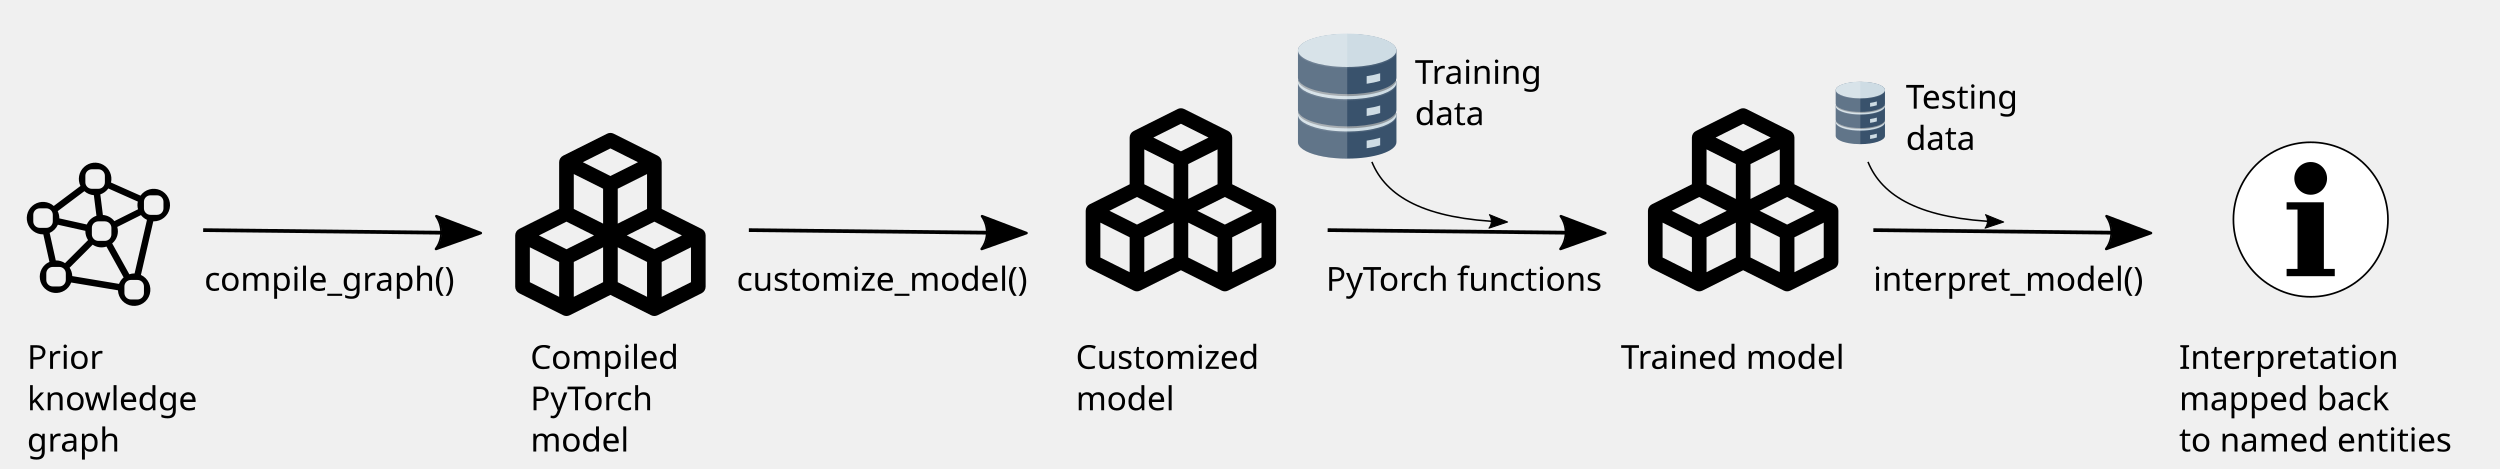
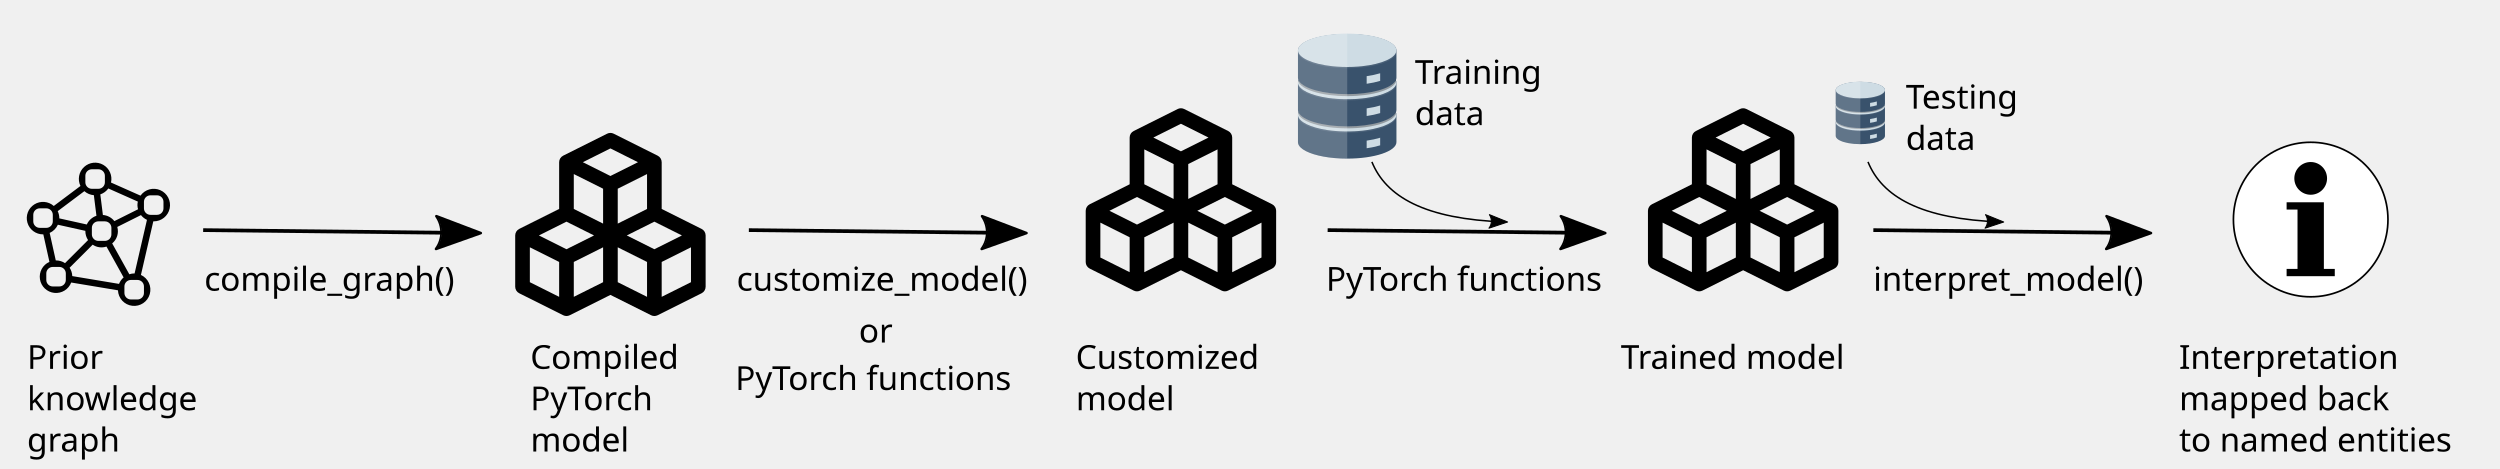
<svg xmlns="http://www.w3.org/2000/svg" width="160mm" height="30mm" viewBox="0 0 160 30" version="1.1" id="svg5">
  <defs id="defs2">
    <marker style="overflow:visible" id="Arrow2Lend" refX="0" refY="0" orient="auto">
      <path transform="matrix(-1.1,0,0,-1.1,-1.1,0)" d="M 8.719,4.034 -2.207,0.016 8.719,-4.002 c -1.745,2.372 -1.735,5.617 -6e-7,8.035 z" style="fill:context-stroke;fill-rule:evenodd;stroke:context-stroke;stroke-width:0.625;stroke-linejoin:round" id="path45164" />
    </marker>
    <marker style="overflow:visible" id="Arrow2Lstart" refX="0" refY="0" orient="auto">
      <path transform="matrix(1.1,0,0,1.1,1.1,0)" d="M 8.719,4.034 -2.207,0.016 8.719,-4.002 c -1.745,2.372 -1.735,5.617 -6e-7,8.035 z" style="fill:context-stroke;fill-rule:evenodd;stroke:context-stroke;stroke-width:0.625;stroke-linejoin:round" id="path45161" />
    </marker>
    <marker style="overflow:visible" id="marker5389" refX="0" refY="0" orient="auto">
      <path transform="matrix(-0.4,0,0,-0.4,-4,0)" style="fill:#969696;fill-opacity:1;fill-rule:evenodd;stroke:#969696;stroke-width:1pt;stroke-opacity:1" d="M 0,0 5,-5 -12.5,0 5,5 Z" id="path5391" />
    </marker>
    <marker orient="auto" refY="0" refX="0" id="Arrow1Mend-5" style="overflow:visible">
      <path id="path4373-0" d="M 0,0 5,-5 -12.5,0 5,5 Z" style="fill:#000000;fill-opacity:1;fill-rule:evenodd;stroke:#000000;stroke-width:1pt;stroke-opacity:1" transform="matrix(-0.4,0,0,-0.4,-4,0)" />
    </marker>
    <marker orient="auto" refY="0" refX="0" id="Arrow1Mend-9" style="overflow:visible">
      <path id="path4373-2" d="M 0,0 5,-5 -12.5,0 5,5 Z" style="fill:#000000;fill-opacity:1;fill-rule:evenodd;stroke:#000000;stroke-width:1pt;stroke-opacity:1" transform="matrix(-0.4,0,0,-0.4,-4,0)" />
    </marker>
    <marker orient="auto" refY="0" refX="0" id="Arrow1Mend-4" style="overflow:visible">
      <path id="path4373-26" d="M 0,0 5,-5 -12.5,0 5,5 Z" style="fill:#000000;fill-opacity:1;fill-rule:evenodd;stroke:#000000;stroke-width:1pt;stroke-opacity:1" transform="matrix(-0.4,0,0,-0.4,-4,0)" />
    </marker>
    <marker orient="auto" refY="0" refX="0" id="Arrow1Mend-5-3" style="overflow:visible">
      <path id="path4373-0-2" d="M 0,0 5,-5 -12.5,0 5,5 Z" style="fill:#000000;fill-opacity:1;fill-rule:evenodd;stroke:#000000;stroke-width:1pt;stroke-opacity:1" transform="matrix(-0.4,0,0,-0.4,-4,0)" />
    </marker>
    <marker style="overflow:visible" id="marker5389-5" refX="0" refY="0" orient="auto">
      <path transform="matrix(-0.4,0,0,-0.4,-4,0)" style="fill:#969696;fill-opacity:1;fill-rule:evenodd;stroke:#969696;stroke-width:1pt;stroke-opacity:1" d="M 0,0 5,-5 -12.5,0 5,5 Z" id="path5391-3" />
    </marker>
    <marker style="overflow:visible" id="marker5389-5-6" refX="0" refY="0" orient="auto">
      <path transform="matrix(-0.4,0,0,-0.4,-4,0)" style="fill:#969696;fill-opacity:1;fill-rule:evenodd;stroke:#969696;stroke-width:1pt;stroke-opacity:1" d="M 0,0 5,-5 -12.5,0 5,5 Z" id="path5391-3-2" />
    </marker>
    <marker style="overflow:visible" id="marker5389-5-9" refX="0" refY="0" orient="auto">
      <path transform="matrix(-0.4,0,0,-0.4,-4,0)" style="fill:#969696;fill-opacity:1;fill-rule:evenodd;stroke:#969696;stroke-width:1pt;stroke-opacity:1" d="M 0,0 5,-5 -12.5,0 5,5 Z" id="path5391-3-20" />
    </marker>
    <marker style="overflow:visible" id="marker5389-5-1" refX="0" refY="0" orient="auto">
      <path transform="matrix(-0.4,0,0,-0.4,-4,0)" style="fill:#969696;fill-opacity:1;fill-rule:evenodd;stroke:#969696;stroke-width:1pt;stroke-opacity:1" d="M 0,0 5,-5 -12.5,0 5,5 Z" id="path5391-3-0" />
    </marker>
    <marker style="overflow:visible" id="marker5389-5-5" refX="0" refY="0" orient="auto">
      <path transform="matrix(-0.4,0,0,-0.4,-4,0)" style="fill:#969696;fill-opacity:1;fill-rule:evenodd;stroke:#969696;stroke-width:1pt;stroke-opacity:1" d="M 0,0 5,-5 -12.5,0 5,5 Z" id="path5391-3-22" />
    </marker>
    <marker style="overflow:visible" id="marker5389-5-50" refX="0" refY="0" orient="auto">
      <path transform="matrix(-0.4,0,0,-0.4,-4,0)" style="fill:#969696;fill-opacity:1;fill-rule:evenodd;stroke:#969696;stroke-width:1pt;stroke-opacity:1" d="M 0,0 5,-5 -12.5,0 5,5 Z" id="path5391-3-29" />
    </marker>
    <marker style="overflow:visible" id="marker5389-5-0" refX="0" refY="0" orient="auto">
      <path transform="matrix(-0.4,0,0,-0.4,-4,0)" style="fill:#969696;fill-opacity:1;fill-rule:evenodd;stroke:#969696;stroke-width:1pt;stroke-opacity:1" d="M 0,0 5,-5 -12.5,0 5,5 Z" id="path5391-3-6" />
    </marker>
    <marker style="overflow:visible" id="marker5389-5-65" refX="0" refY="0" orient="auto">
      <path transform="matrix(-0.4,0,0,-0.4,-4,0)" style="fill:#969696;fill-opacity:1;fill-rule:evenodd;stroke:#969696;stroke-width:1pt;stroke-opacity:1" d="M 0,0 5,-5 -12.5,0 5,5 Z" id="path5391-3-9" />
    </marker>
    <marker style="overflow:visible" id="marker5389-5-50-3" refX="0" refY="0" orient="auto">
      <path transform="matrix(-0.4,0,0,-0.4,-4,0)" style="fill:#969696;fill-opacity:1;fill-rule:evenodd;stroke:#969696;stroke-width:1pt;stroke-opacity:1" d="M 0,0 5,-5 -12.5,0 5,5 Z" id="path5391-3-29-5" />
    </marker>
    <marker style="overflow:visible" id="marker5389-5-65-7" refX="0" refY="0" orient="auto">
      <path transform="matrix(-0.4,0,0,-0.4,-4,0)" style="fill:#969696;fill-opacity:1;fill-rule:evenodd;stroke:#969696;stroke-width:1pt;stroke-opacity:1" d="M 0,0 5,-5 -12.5,0 5,5 Z" id="path5391-3-9-1" />
    </marker>
    <marker style="overflow:visible" id="marker5389-5-65-7-5" refX="0" refY="0" orient="auto">
      <path transform="matrix(-0.4,0,0,-0.4,-4,0)" style="fill:#33a02c;fill-opacity:1;fill-rule:evenodd;stroke:#33a02c;stroke-width:1pt;stroke-opacity:1" d="M 0,0 5,-5 -12.5,0 5,5 Z" id="path5391-3-9-1-5" />
    </marker>
    <style id="style47062">
      .cls-1 {
        fill: none;
      }
    </style>
  </defs>
  <g id="layer1">
    <text xml:space="preserve" style="font-style:normal;font-weight:normal;font-size:2.117px;line-height:1.25;font-family:sans-serif;fill:#000000;fill-opacity:1;stroke:none;stroke-width:0.265" x="1.739" y="23.608" id="text3818">
      <tspan id="tspan3816" style="font-size:2.117px;stroke-width:0.265" x="1.739" y="23.608">Prior</tspan>
      <tspan style="font-size:2.117px;stroke-width:0.265" x="1.739" y="26.254" id="tspan85369">knowledge</tspan>
      <tspan style="font-size:2.117px;stroke-width:0.265" x="1.739" y="28.9" id="tspan83979">graph</tspan>
    </text>
    <text xml:space="preserve" style="font-style:normal;font-weight:normal;font-size:2.117px;line-height:1.25;font-family:sans-serif;fill:#000000;fill-opacity:1;stroke:none;stroke-width:0.265" x="33.944" y="23.608" id="text11130">
      <tspan id="tspan11128" style="font-size:2.117px;stroke-width:0.265" x="33.944" y="23.608">Compiled</tspan>
      <tspan style="font-size:2.117px;stroke-width:0.265" x="33.944" y="26.254" id="tspan74792">PyTorch</tspan>
      <tspan style="font-size:2.117px;stroke-width:0.265" x="33.944" y="28.9" id="tspan76894">model</tspan>
    </text>
    <text xml:space="preserve" style="font-style:normal;font-weight:normal;font-size:2.117px;line-height:1.25;font-family:sans-serif;fill:#000000;fill-opacity:1;stroke:none;stroke-width:0.265" x="68.85" y="23.608" id="text19318">
      <tspan id="tspan19316" style="font-size:2.117px;stroke-width:0.265" x="68.85" y="23.608">Customized</tspan>
      <tspan style="font-size:2.117px;stroke-width:0.265" x="68.85" y="26.254" id="tspan105805">model</tspan>
    </text>
    <text xml:space="preserve" style="font-style:normal;font-weight:normal;font-size:2.117px;line-height:1.25;font-family:sans-serif;fill:#000000;fill-opacity:1;stroke:none;stroke-width:0.265" x="103.74" y="23.608" id="text27812">
      <tspan id="tspan27810" style="font-size:2.117px;stroke-width:0.265" x="103.74" y="23.608">Trained model</tspan>
    </text>
    <text xml:space="preserve" style="font-style:normal;font-weight:normal;font-size:2.117px;line-height:1.25;font-family:sans-serif;fill:#000000;fill-opacity:1;stroke:none;stroke-width:0.265" x="139.461" y="23.608" id="text34464">
      <tspan id="tspan34462" style="font-size:2.117px;stroke-width:0.265" x="139.461" y="23.608">Interpretation</tspan>
      <tspan style="font-size:2.117px;stroke-width:0.265" x="139.461" y="26.254" id="tspan40034">mapped back</tspan>
      <tspan style="font-size:2.117px;stroke-width:0.265" x="139.461" y="28.9" id="tspan40036">to named entities</tspan>
    </text>
    <g id="path45141">
      <path style="color:#000000;fill:#000000;-inkscape-stroke:none" d="M 13.004,14.609 13,14.848 l 17.455,0.188 0.002,-0.238 z" id="path1077" />
      <g id="g1067">
        <g id="path1069">
          <path style="color:#000000;fill:#000000;fill-rule:evenodd;stroke-width:0.164;stroke-linejoin:round;-inkscape-stroke:none" d="m 27.924,13.832 2.849,1.082 -2.871,1.021 C 28.365,15.32 28.371,14.47 27.924,13.832 Z" id="path1073" />
          <path style="color:#000000;fill:#000000;fill-rule:evenodd;stroke-linejoin:round;-inkscape-stroke:none" d="m 27.953,13.756 a 0.082,0.082 0 0 0 -0.096,0.123 c 0.428,0.61 0.421,1.42 -0.021,2.008 a 0.082,0.082 0 0 0 0.092,0.127 l 2.873,-1.021 a 0.082,0.082 0 0 0 0,-0.154 z m 0.094,0.211 2.49,0.945 -2.51,0.893 c 0.34,-0.57 0.345,-1.253 0.02,-1.838 z" id="path1075" />
        </g>
      </g>
    </g>
    <g id="g45543" transform="matrix(0.015625,0,0,0.015625,83.06975,2.151767)">
      <g id="g45539">
        <g id="g45509">
          <g id="g45505">
            <path style="fill:#39526c" d="M 403.383,332.812 V 444.401 C 403.383,481.767 313.11,512 201.691,512 131.12,512 68.957,499.856 32.949,481.427 14.436,472.001 2.886,460.961 0.509,448.987 0.169,447.458 0,445.93 0,444.401 V 332.812 c 0,-0.34 0,-0.679 0.084,-1.018 -0.084,-0.17 -0.084,-0.255 0,-0.34 0,-0.595 0.085,-1.189 0.17,-1.783 0.085,-0.255 0.085,-0.51 0.17,-0.765 0.085,-0.68 0.254,-1.358 0.51,-2.038 v -0.085 c 0.34,-1.358 0.849,-2.633 1.444,-3.991 11.21,-24.373 61.23,-44.499 128.318,-52.907 8.747,-1.105 17.834,-2.038 27.09,-2.718 h 0.51 c 14.012,-1.104 28.535,-1.613 43.396,-1.613 14.861,0 29.383,0.509 43.395,1.613 h 0.509 c 9.256,0.68 18.343,1.613 27.09,2.718 67.089,8.407 117.108,28.534 128.318,52.907 0.595,1.358 1.104,2.633 1.444,3.991 v 0.085 c 0.255,0.68 0.424,1.358 0.509,2.038 0.17,0.849 0.255,1.613 0.34,2.548 v 0.34 c 0.086,0.339 0.086,0.678 0.086,1.018 z" id="path45499" />
            <path style="opacity:0.1;fill:#e8e8e9" d="m 403.383,333.152 v 5.35 c 0,37.366 -90.273,67.683 -201.692,67.683 C 90.272,406.185 0,375.868 0,338.502 v -5.35 c 0,0.849 0.084,1.613 0.169,2.378 2.633,26.326 50.274,48.916 117.958,59.191 2.378,0.34 4.671,0.68 7.049,1.019 3.821,0.594 7.643,1.104 11.549,1.529 1.614,0.085 3.312,0.255 5.01,0.509 9.427,1.019 19.193,1.784 29.213,2.293 6.709,0.339 13.503,0.594 20.382,0.679 3.397,0.085 6.879,0.085 10.361,0.085 3.482,0 6.963,0 10.36,-0.085 6.879,-0.085 13.672,-0.34 20.382,-0.679 10.021,-0.509 19.787,-1.274 29.213,-2.293 1.698,-0.254 3.397,-0.424 5.01,-0.509 3.907,-0.425 7.728,-0.935 11.549,-1.529 2.378,-0.339 4.671,-0.679 7.049,-1.019 67.684,-10.275 115.325,-32.865 117.958,-59.191 0.086,-0.765 0.171,-1.529 0.171,-2.378 z" id="path45501" />
            <path style="fill:#cedce4" d="m 403.383,332.472 v 0.68 c 0,0.849 -0.085,1.613 -0.17,2.378 -3.567,26.411 -50.954,48.746 -117.958,59.191 -2.378,0.34 -4.671,0.68 -7.049,1.019 -2.378,0.34 -4.756,0.594 -7.133,0.934 -1.444,0.17 -2.973,0.34 -4.416,0.595 -1.613,0.085 -3.312,0.255 -5.01,0.509 -6.285,0.594 -12.738,1.189 -19.278,1.614 -3.312,0.255 -6.624,0.509 -9.936,0.679 -6.709,0.255 -13.503,0.509 -20.382,0.679 -3.397,0.085 -6.879,0.085 -10.36,0.085 -3.482,0 -6.964,0 -10.361,-0.085 -6.879,-0.17 -13.672,-0.424 -20.382,-0.679 -3.312,-0.17 -6.624,-0.424 -9.936,-0.679 -6.539,-0.425 -12.993,-1.02 -19.278,-1.614 -1.698,-0.254 -3.397,-0.424 -5.01,-0.509 -1.443,-0.255 -2.972,-0.425 -4.416,-0.595 -2.378,-0.34 -4.756,-0.594 -7.133,-0.934 -2.378,-0.339 -4.671,-0.679 -7.049,-1.019 C 51.123,384.276 3.736,361.941 0.169,335.53 0.084,334.765 0,334.001 0,333.152 v -0.68 c 0,-0.254 0,-0.424 0.084,-0.678 -0.084,-0.17 -0.084,-0.255 0,-0.34 0.085,-0.935 0.17,-1.699 0.34,-2.548 0.085,-0.425 0.169,-0.849 0.169,-1.274 -0.084,-0.169 0,-0.339 0.085,-0.509 0,-0.17 0,-0.425 0.085,-0.68 0.17,-0.509 0.255,-1.103 0.51,-1.613 0.255,-0.765 0.595,-1.613 0.934,-2.463 10.531,-24.203 58.512,-44.245 123.308,-53.162 7.728,-1.103 15.711,-2.038 23.948,-2.717 0.085,-0.085 0.255,-0.085 0.34,-0.085 16.56,-1.529 33.969,-2.293 51.888,-2.293 17.919,0 35.328,0.764 51.888,2.293 0.085,0 0.255,0 0.34,0.085 8.238,0.679 16.221,1.614 23.948,2.717 64.796,8.917 112.778,28.959 123.308,53.162 0.594,1.359 1.104,2.718 1.444,4.076 0.17,0.85 0.17,1.614 0.339,2.463 0.17,0.849 0.255,1.613 0.34,2.548 v 0.34 c 0,0.169 0.085,0.424 0.085,0.678 z" id="path45503" />
          </g>
          <path style="fill:#cedce4" d="m 336.696,426.451 v 31.189 c -16.248,4.913 -34.889,8.949 -55.283,11.888 v -31.189 c 20.395,-2.939 39.035,-6.975 55.283,-11.888 z" id="path45507" />
        </g>
        <path style="opacity:0.3;fill:#040000" d="m 402.619,326.443 c -0.085,0.17 -0.085,0.255 -0.17,0.34 v 0.085 c -9.511,34.309 -95.708,61.144 -200.757,61.144 -105.05,0 -191.246,-26.835 -200.758,-61.144 v -0.085 c -0.085,-0.085 -0.085,-0.17 -0.085,-0.255 l -0.085,-0.085 c 0.17,-0.509 0.255,-1.103 0.51,-1.613 0.255,-0.765 0.595,-1.613 0.934,-2.463 10.531,-24.203 58.512,-44.245 123.308,-53.162 7.728,-1.103 15.711,-2.038 23.948,-2.717 0.085,-0.085 0.255,-0.085 0.34,-0.085 16.56,-1.529 33.969,-2.293 51.888,-2.293 17.919,0 35.328,0.764 51.888,2.293 0.085,0 0.255,0 0.34,0.085 8.238,0.679 16.221,1.614 23.948,2.717 64.796,8.917 112.778,28.959 123.308,53.162 0.594,1.359 1.103,2.718 1.443,4.076 z" id="path45511" />
        <g id="g45523">
          <g id="g45519">
            <path style="fill:#39526c" d="m 403.383,200.842 v 111.505 c 0,3.396 -0.765,6.793 -2.208,10.02 -0.085,0.17 -0.17,0.34 -0.17,0.425 -15.031,32.44 -98.51,57.153 -199.314,57.153 -100.804,0 -184.283,-24.713 -199.314,-57.153 0,-0.085 -0.085,-0.255 -0.17,-0.425 -0.34,-0.849 -0.679,-1.698 -0.934,-2.463 -0.255,-0.848 -0.51,-1.613 -0.68,-2.462 0,0 0,-0.085 0,-0.17 -0.254,-0.679 -0.34,-1.444 -0.425,-2.208 C 0.084,314.129 0,313.28 0,312.346 V 200.758 c 0,-1.954 0.34,-3.992 0.849,-5.86 0.085,-0.17 0.085,-0.34 0.17,-0.425 0.34,-1.273 0.849,-2.547 1.359,-3.736 11.295,-24.373 61.399,-44.499 128.403,-52.907 8.747,-1.104 17.749,-2.038 27.005,-2.718 14.098,-1.018 28.789,-1.613 43.906,-1.613 15.116,0 29.807,0.595 43.905,1.613 9.256,0.68 18.258,1.614 27.005,2.718 67.004,8.407 117.108,28.534 128.403,52.907 0.51,1.189 1.019,2.463 1.359,3.736 0.085,0.085 0.085,0.255 0.17,0.425 0.509,1.952 0.849,3.906 0.849,5.944 z" id="path45513" />
            <path style="opacity:0.1;fill:#e8e8e9" d="m 403.383,201.182 v 5.351 c 0,28.278 -51.888,52.482 -125.516,62.672 -1.699,0.17 -3.482,0.425 -5.18,0.68 -22.08,2.717 -46.029,4.246 -70.995,4.246 -24.967,0 -48.916,-1.529 -70.996,-4.246 -1.699,-0.255 -3.482,-0.51 -5.18,-0.68 C 51.888,259.015 0,234.811 0,206.533 v -5.351 c 0,0.765 0.084,1.614 0.169,2.378 2.718,26.921 52.652,49.935 122.969,59.871 0.679,0.085 1.358,0.17 2.038,0.255 5.435,0.848 10.87,1.443 16.56,2.038 2.548,0.255 5.096,0.509 7.728,0.764 2.718,0.254 5.52,0.509 8.322,0.679 h 0.51 c 10.7,0.85 21.74,1.359 33.035,1.529 3.397,0.084 6.879,0.084 10.361,0.084 3.482,0 6.963,0 10.36,-0.084 11.295,-0.17 22.335,-0.679 33.035,-1.529 h 0.509 c 2.803,-0.17 5.605,-0.425 8.322,-0.679 2.633,-0.255 5.18,-0.509 7.728,-0.764 5.69,-0.595 11.125,-1.19 16.56,-2.038 l 2.039,-0.255 c 70.316,-9.936 120.25,-32.95 122.968,-59.871 0.085,-0.764 0.17,-1.613 0.17,-2.378 z" id="path45515" />
            <path style="fill:#cedce4" d="m 403.383,200.418 v 0.764 c 0,0.765 -0.085,1.614 -0.17,2.378 -3.652,26.921 -53.332,49.765 -122.968,59.871 l -2.039,0.255 c -2.378,0.339 -4.756,0.594 -7.133,0.933 -3.142,0.34 -6.2,0.68 -9.426,1.105 -2.633,0.255 -5.35,0.509 -8.068,0.679 -2.803,0.254 -5.605,0.509 -8.492,0.764 -0.934,0 -1.784,0.085 -2.718,0.17 -3.312,0.255 -6.624,0.425 -9.936,0.595 -6.709,0.339 -13.503,0.594 -20.382,0.764 H 191.33 c -6.879,-0.17 -13.672,-0.425 -20.382,-0.764 -3.312,-0.17 -6.624,-0.34 -9.936,-0.595 -0.934,-0.085 -1.783,-0.17 -2.718,-0.17 -2.887,-0.255 -5.69,-0.51 -8.492,-0.764 -2.718,-0.17 -5.435,-0.424 -8.068,-0.679 -3.227,-0.425 -6.284,-0.765 -9.426,-1.105 -2.378,-0.339 -4.756,-0.594 -7.133,-0.933 -0.679,-0.085 -1.359,-0.17 -2.038,-0.255 C 53.501,253.324 3.821,230.481 0.169,203.56 0.084,202.796 0,201.947 0,201.182 v -0.764 c 0,-0.849 0.084,-1.699 0.169,-2.547 0.085,-0.85 0.17,-1.699 0.425,-2.548 0,-0.255 0.085,-0.595 0.17,-0.85 h 401.855 c 0.185,0.708 0.159,1.442 0.277,2.153 0.208,1.034 0.343,2.082 0.404,3.142 0.006,0.219 0.083,0.427 0.083,0.65 z" id="path45517" />
          </g>
          <path style="fill:#cedce4" d="M 336.696,294.411 V 325.6 c -16.248,4.913 -34.889,8.949 -55.283,11.888 v -31.189 c 20.395,-2.94 39.035,-6.975 55.283,-11.888 z" id="path45521" />
        </g>
        <path style="opacity:0.3;fill:#040000" d="m 402.534,194.472 v 0.425 c -9.766,34.309 -95.878,61.144 -200.842,61.144 -104.965,0 -191.076,-26.835 -200.843,-61.144 v -0.425 z" id="path45525" />
        <g id="g45537">
          <g id="g45533">
            <path style="fill:#39526c" d="m 403.383,68.787 v 111.504 c 0,3.566 -0.85,7.049 -2.378,10.445 -0.594,1.274 -1.274,2.463 -2.038,3.736 -19.363,30.573 -100.294,53.502 -197.275,53.502 -96.982,0 -177.913,-22.929 -197.276,-53.502 -0.764,-1.273 -1.444,-2.462 -2.038,-3.736 0,-0.085 -0.085,-0.255 -0.17,-0.425 -0.34,-0.763 -0.679,-1.613 -0.934,-2.462 C 1.019,187.17 0.849,186.49 0.679,185.811 0.594,185.556 0.51,185.217 0.51,184.962 0.34,184.282 0.255,183.688 0.17,183.009 0.084,182.074 0,181.225 0,180.291 V 68.702 C 0.679,31.506 90.698,1.528 201.692,1.528 c 68.617,0 129.252,11.465 165.684,29.044 21.231,10.191 34.309,22.505 35.838,35.838 0.084,0.763 0.169,1.613 0.169,2.377 z" id="path45527" />
            <path style="opacity:0.1;fill:#e8e8e9" d="m 403.383,69.127 v 5.35 c 0,28.958 -54.351,53.671 -130.781,63.352 -22.08,2.718 -45.943,4.246 -70.91,4.246 -24.967,0 -48.831,-1.528 -70.911,-4.246 C 54.35,128.148 0,103.435 0,74.478 v -5.35 c 0,30.402 59.616,56.049 141.736,64.541 5.266,0.51 10.615,1.019 16.05,1.443 14.098,1.02 28.789,1.614 43.906,1.614 15.116,0 29.807,-0.594 43.905,-1.614 5.435,-0.424 10.785,-0.933 16.051,-1.443 82.119,-8.493 141.735,-34.14 141.735,-64.542 z" id="path45529" />
            <path style="fill:#cedce4" d="m 403.383,68.363 v 0.424 c -0.51,30.487 -59.956,56.219 -141.736,64.881 -5.266,0.51 -10.615,1.019 -16.051,1.443 -14.097,1.02 -28.789,1.614 -43.905,1.614 -15.117,0 -29.808,-0.594 -43.906,-1.614 C 152.35,134.687 147,134.178 141.735,133.668 59.956,125.006 0.51,99.274 0,68.787 V 68.363 C 0,30.657 90.272,0 201.692,0 c 67.259,0 126.79,11.21 163.476,28.364 22.929,10.7 36.941,23.863 38.045,38.046 0.17,0.594 0.17,1.273 0.17,1.953 z" id="path45531" />
          </g>
          <path style="fill:#cedce4" d="m 336.696,162.37 v 31.189 c -16.248,4.913 -34.889,8.949 -55.283,11.888 v -31.189 c 20.395,-2.939 39.035,-6.975 55.283,-11.888 z" id="path45535" />
        </g>
      </g>
      <path style="opacity:0.2;fill:#ffffff" d="M 201.692,0 V 512 C 131.121,512 68.958,499.856 32.95,481.427 14.437,472.001 2.887,460.961 0.51,448.987 0.169,447.458 0,445.93 0,444.401 V 332.472 c 0,-0.254 0,-0.424 0.084,-0.678 -0.084,-0.17 -0.084,-0.255 0,-0.34 0,-0.595 0.085,-1.189 0.17,-1.783 0,-0.68 0.085,-1.36 0.34,-2.039 -0.084,-0.169 0,-0.339 0.085,-0.509 0,-0.255 0,-0.425 0.17,-0.595 0.085,-0.594 0.254,-1.103 0.425,-1.698 0.255,-0.765 0.595,-1.613 0.934,-2.463 -0.34,-0.849 -0.679,-1.698 -0.934,-2.463 -0.255,-0.848 -0.51,-1.613 -0.68,-2.462 0,0 0,-0.085 0,-0.17 C 0.34,316.593 0.254,315.828 0.169,315.064 0.084,314.129 0,313.28 0,312.346 V 200.418 c 0,-0.849 0.084,-1.699 0.169,-2.547 0.085,-0.85 0.17,-1.699 0.425,-2.548 0,-0.255 0.085,-0.51 0.255,-0.85 0.254,-1.358 0.764,-2.801 1.359,-4.161 C 1.868,189.549 1.529,188.699 1.274,187.85 1.019,187.171 0.849,186.491 0.679,185.812 0.594,185.557 0.51,185.218 0.51,184.963 0.34,184.283 0.255,183.689 0.17,183.01 0.084,182.074 0,181.225 0,180.291 V 68.363 C 0,30.657 90.272,0 201.692,0 Z" id="path45541" />
    </g>
    <g style="fill:#000000" id="g47075" transform="matrix(0.46875,0,0,0.46875,31.56649,7.1)">
      <path d="M 28.447,16.105 23,13.382 V 7 A 1,1 0 0 0 22.447,6.106 l -6,-3 a 1.001,1.001 0 0 0 -0.895,0 l -6,3 A 1,1 0 0 0 9,7 v 6.382 L 3.553,16.105 A 1,1 0 0 0 3,17 v 7 a 1,1 0 0 0 0.553,0.894 l 6,3 a 1.001,1.001 0 0 0 0.895,0 L 16,25.118 l 5.553,2.776 a 1.001,1.001 0 0 0 0.895,0 l 6,-3 A 1,1 0 0 0 29,24 V 17 A 1,1 0 0 0 28.447,16.105 Z M 21,13.382 l -4,2 v -4.764 l 4,-2 z M 16,5.118 19.764,7 16,8.882 12.236,7 Z m -5,3.5 4,2 v 4.764 l -4,-2 z m -2,16.764 -4,-2 v -4.764 l 4,2 z m 1,-6.5 L 6.236,17 10,15.118 13.764,17 Z m 1,1.736 4,-2 v 4.764 l -4,2 z m 10,4.764 -4,-2 v -4.764 l 4,2 z m 1,-6.5 L 18.236,17 22,15.118 25.764,17 Z m 5,4.5 -4,2 v -4.764 l 4,-2 z" id="path47066" />
      <rect id="_Transparent_Rectangle_" data-name="&lt;Transparent Rectangle&gt;" class="cls-1" width="32" height="32" x="0" y="0" />
    </g>
    <text xml:space="preserve" style="font-style:normal;font-weight:normal;font-size:2.117px;line-height:1.25;font-family:sans-serif;fill:#000000;fill-opacity:1;stroke:none;stroke-width:0.265" x="13.083" y="18.608" id="text48355">
      <tspan id="tspan48353" style="font-size:2.117px;stroke-width:0.265" x="13.083" y="18.608">compile_graph()</tspan>
    </text>
    <text xml:space="preserve" style="font-style:normal;font-weight:normal;font-size:2.117px;line-height:1.25;font-family:sans-serif;fill:#000000;fill-opacity:1;stroke:none;stroke-width:0.265" x="47.154" y="18.608" id="text55383">
      <tspan id="tspan55381" style="font-size:2.117px;stroke-width:0.265" x="47.154" y="18.608">customize_model()</tspan>
    </text>
    <text xml:space="preserve" style="font-style:normal;font-weight:normal;font-size:2.117px;line-height:1.25;font-family:sans-serif;fill:#000000;fill-opacity:1;stroke:none;stroke-width:0.265" x="84.867" y="18.608" id="text59337">
      <tspan id="tspan59335" style="font-size:2.117px;stroke-width:0.265" x="84.867" y="18.608">PyTorch functions</tspan>
    </text>
    <text xml:space="preserve" style="font-style:normal;font-weight:normal;font-size:2.117px;line-height:1.25;font-family:sans-serif;fill:#000000;fill-opacity:1;stroke:none;stroke-width:0.265" x="119.882" y="18.608" id="text69530">
      <tspan id="tspan69528" style="font-size:2.117px;stroke-width:0.265" x="119.882" y="18.608">interpret_model()</tspan>
    </text>
    <g style="fill:#000000;stroke:none" id="g82440" transform="matrix(0.46875,0,0,0.46875,68.07902,5.521642)">
      <path d="M 28.447,16.105 23,13.382 V 7 A 1,1 0 0 0 22.447,6.106 l -6,-3 a 1.001,1.001 0 0 0 -0.895,0 l -6,3 A 1,1 0 0 0 9,7 v 6.382 L 3.553,16.105 A 1,1 0 0 0 3,17 v 7 a 1,1 0 0 0 0.553,0.894 l 6,3 a 1.001,1.001 0 0 0 0.895,0 L 16,25.118 l 5.553,2.776 a 1.001,1.001 0 0 0 0.895,0 l 6,-3 A 1,1 0 0 0 29,24 V 17 A 1,1 0 0 0 28.447,16.105 Z M 21,13.382 l -4,2 v -4.764 l 4,-2 z M 16,5.118 19.764,7 16,8.882 12.236,7 Z m -5,3.5 4,2 v 4.764 l -4,-2 z m -2,16.764 -4,-2 v -4.764 l 4,2 z m 1,-6.5 L 6.236,17 10,15.118 13.764,17 Z m 1,1.736 4,-2 v 4.764 l -4,2 z m 10,4.764 -4,-2 v -4.764 l 4,2 z m 1,-6.5 L 18.236,17 22,15.118 25.764,17 Z m 5,4.5 -4,2 v -4.764 l 4,-2 z" id="path82436" style="stroke:none" />
      <rect id="rect82438" data-name="&lt;Transparent Rectangle&gt;" class="cls-1" width="32" height="32" x="0" y="0" style="stroke:none" />
    </g>
    <g style="fill:#000000;stroke:none" id="g82446" transform="matrix(0.46875,0,0,0.46875,104.0624,5.521642)">
      <path d="M 28.447,16.105 23,13.382 V 7 A 1,1 0 0 0 22.447,6.106 l -6,-3 a 1.001,1.001 0 0 0 -0.895,0 l -6,3 A 1,1 0 0 0 9,7 v 6.382 L 3.553,16.105 A 1,1 0 0 0 3,17 v 7 a 1,1 0 0 0 0.553,0.894 l 6,3 a 1.001,1.001 0 0 0 0.895,0 L 16,25.118 l 5.553,2.776 a 1.001,1.001 0 0 0 0.895,0 l 6,-3 A 1,1 0 0 0 29,24 V 17 A 1,1 0 0 0 28.447,16.105 Z M 21,13.382 l -4,2 v -4.764 l 4,-2 z M 16,5.118 19.764,7 16,8.882 12.236,7 Z m -5,3.5 4,2 v 4.764 l -4,-2 z m -2,16.764 -4,-2 v -4.764 l 4,2 z m 1,-6.5 L 6.236,17 10,15.118 13.764,17 Z m 1,1.736 4,-2 v 4.764 l -4,2 z m 10,4.764 -4,-2 v -4.764 l 4,2 z m 1,-6.5 L 18.236,17 22,15.118 25.764,17 Z m 5,4.5 -4,2 v -4.764 l 4,-2 z" id="path82442" style="stroke:none" />
      <rect id="rect82444" data-name="&lt;Transparent Rectangle&gt;" class="cls-1" width="32" height="32" x="0" y="0" style="stroke:none" />
    </g>
    <g id="g82465" transform="matrix(0.1808809,0,0,0.1808809,142.4036,8.570096)">
      <path d="m 0,0 c 0,12.079 -9.793,21.872 -21.872,21.872 -12.079,0 -21.871,-9.793 -21.871,-21.872 0,-12.079 9.792,-21.872 21.871,-21.872 C -9.793,-21.872 0,-12.079 0,0 Z" style="fill:#ffffff;fill-opacity:1;stroke:#000000;stroke-width:0.485;stroke-linecap:butt;stroke-linejoin:miter;stroke-miterlimit:4;stroke-dasharray:none;stroke-opacity:1" transform="matrix(0,1.25,1.25,0,30.3005,57.63988)" id="path82452" />
      <path d="M 34.962,47.766 V 24.192 H 21.779 v 2.575 h 3.859 V 47.766 h -3.859 v 2.574 h 17.041 v -2.574 h -3.859" style="fill:#000000;fill-opacity:1;fill-rule:nonzero;stroke:none" id="path82454" />
      <path d="m 30.299,21.526 c 3.197,0 5.789,-2.591 5.789,-5.789 0,-3.198 -2.591,-5.79 -5.789,-5.79 -3.199,0 -5.79,2.592 -5.79,5.79 0,3.197 2.591,5.789 5.79,5.789" style="fill:#000000;fill-opacity:1;fill-rule:nonzero;stroke:none" id="path82456" />
    </g>
    <g id="g84535" transform="matrix(0.4166667,0,0,0.4166667,1.295833,10)">
      <path d="m 3.5,12 c 0.015,0 0.028,-0.004 0.042,-0.004 l 0.94,4.226 a 2.497,2.497 0 1 0 3.345,3.173 l 7.182,1.197 a 2.491,2.491 0 1 0 3.527,-2.36 L 20.438,9.994 C 20.459,9.994 20.478,10 20.5,10 A 2.5,2.5 0 1 0 18.47,6.05 L 13.94,4.038 A 2.5,2.5 0 1 0 9.248,4.566 L 5.151,7.637 A 2.495,2.495 0 1 0 3.5,12 Z m 1.018,-0.222 a 2.51,2.51 0 0 0 1.26,-1.26 l 4.226,0.94 C 10.004,11.472 10,11.485 10,11.5 a 2.484,2.484 0 0 0 0.416,1.377 l -3.54,3.54 A 2.483,2.483 0 0 0 5.5,16 c -0.014,0 -0.028,0.004 -0.042,0.004 z m 7.184,-2.635 a 2.501,2.501 0 0 0 -1.48,1.339 L 5.996,9.542 C 5.996,9.528 6,9.515 6,9.5 A 2.472,2.472 0 0 0 5.753,8.435 L 9.849,5.363 A 2.477,2.477 0 0 0 11.306,5.98 Z M 14,11 v 1 a 1,1 0 0 1 -1,1 h -1 a 1,1 0 0 1 -1,-1 v -1 a 1,1 0 0 1 1,-1 h 1 a 1,1 0 0 1 1,1 z M 15.173,19.605 7.99,18.408 A 2.483,2.483 0 0 0 7.583,17.123 l 3.54,-3.54 a 2.405,2.405 0 0 0 2.123,0.29 l 2.632,4.74 a 2.494,2.494 0 0 0 -0.706,0.992 z M 6,20 H 5 A 1,1 0 0 1 4,19 v -1 a 1,1 0 0 1 1,-1 h 1 a 1,1 0 0 1 1,1 v 1 a 1,1 0 0 1 -1,1 z m 13,0 v 1 a 1,1 0 0 1 -1,1 h -1 a 1,1 0 0 1 -1,-1 v -1 a 1,1 0 0 1 1,-1 h 1 a 1,1 0 0 1 1,1 z M 17.562,18.006 C 17.542,18.006 17.522,18 17.5,18 a 2.466,2.466 0 0 0 -0.747,0.127 l -2.632,-4.74 a 2.411,2.411 0 0 0 0.784,-2.53 l 3.638,-1.82 a 2.502,2.502 0 0 0 0.92,0.731 z M 20,6 h 1 a 1,1 0 0 1 1,1 V 8 A 1,1 0 0 1 21,9 H 20 A 1,1 0 0 1 19,8 V 7 a 1,1 0 0 1 1,-1 z m -1.939,0.963 a 2.301,2.301 0 0 0 0.034,1.18 l -3.638,1.82 A 2.483,2.483 0 0 0 12.694,9.02 L 12.298,5.857 A 2.499,2.499 0 0 0 13.529,4.949 Z M 10,4 V 3 a 1,1 0 0 1 1,-1 h 1 a 1,1 0 0 1 1,1 V 4 A 1,1 0 0 1 12,5 H 11 A 1,1 0 0 1 10,4 Z M 2,9 A 1,1 0 0 1 3,8 h 1 a 1,1 0 0 1 1,1 v 1 A 1,1 0 0 1 4,11 H 3 A 1,1 0 0 1 2,10 Z" id="path84523" />
      <path fill="none" d="M 0,0 H 24 V 24 H 0 Z" id="path84525" />
    </g>
    <g id="g87331" transform="matrix(0.0078125,0,0,0.0078125,117.4867,5.225809)">
      <g id="g87327">
        <g id="g87297">
          <g id="g87293">
            <path style="fill:#39526c" d="M 403.383,332.812 V 444.401 C 403.383,481.767 313.11,512 201.691,512 131.12,512 68.957,499.856 32.949,481.427 14.436,472.001 2.886,460.961 0.509,448.987 0.169,447.458 0,445.93 0,444.401 V 332.812 c 0,-0.34 0,-0.679 0.084,-1.018 -0.084,-0.17 -0.084,-0.255 0,-0.34 0,-0.595 0.085,-1.189 0.17,-1.783 0.085,-0.255 0.085,-0.51 0.17,-0.765 0.085,-0.68 0.254,-1.358 0.51,-2.038 v -0.085 c 0.34,-1.358 0.849,-2.633 1.444,-3.991 11.21,-24.373 61.23,-44.499 128.318,-52.907 8.747,-1.105 17.834,-2.038 27.09,-2.718 h 0.51 c 14.012,-1.104 28.535,-1.613 43.396,-1.613 14.861,0 29.383,0.509 43.395,1.613 h 0.509 c 9.256,0.68 18.343,1.613 27.09,2.718 67.089,8.407 117.108,28.534 128.318,52.907 0.595,1.358 1.104,2.633 1.444,3.991 v 0.085 c 0.255,0.68 0.424,1.358 0.509,2.038 0.17,0.849 0.255,1.613 0.34,2.548 v 0.34 c 0.086,0.339 0.086,0.678 0.086,1.018 z" id="path87287" />
            <path style="opacity:0.1;fill:#e8e8e9" d="m 403.383,333.152 v 5.35 c 0,37.366 -90.273,67.683 -201.692,67.683 C 90.272,406.185 0,375.868 0,338.502 v -5.35 c 0,0.849 0.084,1.613 0.169,2.378 2.633,26.326 50.274,48.916 117.958,59.191 2.378,0.34 4.671,0.68 7.049,1.019 3.821,0.594 7.643,1.104 11.549,1.529 1.614,0.085 3.312,0.255 5.01,0.509 9.427,1.019 19.193,1.784 29.213,2.293 6.709,0.339 13.503,0.594 20.382,0.679 3.397,0.085 6.879,0.085 10.361,0.085 3.482,0 6.963,0 10.36,-0.085 6.879,-0.085 13.672,-0.34 20.382,-0.679 10.021,-0.509 19.787,-1.274 29.213,-2.293 1.698,-0.254 3.397,-0.424 5.01,-0.509 3.907,-0.425 7.728,-0.935 11.549,-1.529 2.378,-0.339 4.671,-0.679 7.049,-1.019 67.684,-10.275 115.325,-32.865 117.958,-59.191 0.086,-0.765 0.171,-1.529 0.171,-2.378 z" id="path87289" />
            <path style="fill:#cedce4" d="m 403.383,332.472 v 0.68 c 0,0.849 -0.085,1.613 -0.17,2.378 -3.567,26.411 -50.954,48.746 -117.958,59.191 -2.378,0.34 -4.671,0.68 -7.049,1.019 -2.378,0.34 -4.756,0.594 -7.133,0.934 -1.444,0.17 -2.973,0.34 -4.416,0.595 -1.613,0.085 -3.312,0.255 -5.01,0.509 -6.285,0.594 -12.738,1.189 -19.278,1.614 -3.312,0.255 -6.624,0.509 -9.936,0.679 -6.709,0.255 -13.503,0.509 -20.382,0.679 -3.397,0.085 -6.879,0.085 -10.36,0.085 -3.482,0 -6.964,0 -10.361,-0.085 -6.879,-0.17 -13.672,-0.424 -20.382,-0.679 -3.312,-0.17 -6.624,-0.424 -9.936,-0.679 -6.539,-0.425 -12.993,-1.02 -19.278,-1.614 -1.698,-0.254 -3.397,-0.424 -5.01,-0.509 -1.443,-0.255 -2.972,-0.425 -4.416,-0.595 -2.378,-0.34 -4.756,-0.594 -7.133,-0.934 -2.378,-0.339 -4.671,-0.679 -7.049,-1.019 C 51.123,384.276 3.736,361.941 0.169,335.53 0.084,334.765 0,334.001 0,333.152 v -0.68 c 0,-0.254 0,-0.424 0.084,-0.678 -0.084,-0.17 -0.084,-0.255 0,-0.34 0.085,-0.935 0.17,-1.699 0.34,-2.548 0.085,-0.425 0.169,-0.849 0.169,-1.274 -0.084,-0.169 0,-0.339 0.085,-0.509 0,-0.17 0,-0.425 0.085,-0.68 0.17,-0.509 0.255,-1.103 0.51,-1.613 0.255,-0.765 0.595,-1.613 0.934,-2.463 10.531,-24.203 58.512,-44.245 123.308,-53.162 7.728,-1.103 15.711,-2.038 23.948,-2.717 0.085,-0.085 0.255,-0.085 0.34,-0.085 16.56,-1.529 33.969,-2.293 51.888,-2.293 17.919,0 35.328,0.764 51.888,2.293 0.085,0 0.255,0 0.34,0.085 8.238,0.679 16.221,1.614 23.948,2.717 64.796,8.917 112.778,28.959 123.308,53.162 0.594,1.359 1.104,2.718 1.444,4.076 0.17,0.85 0.17,1.614 0.339,2.463 0.17,0.849 0.255,1.613 0.34,2.548 v 0.34 c 0,0.169 0.085,0.424 0.085,0.678 z" id="path87291" />
          </g>
          <path style="fill:#cedce4" d="m 336.696,426.451 v 31.189 c -16.248,4.913 -34.889,8.949 -55.283,11.888 v -31.189 c 20.395,-2.939 39.035,-6.975 55.283,-11.888 z" id="path87295" />
        </g>
        <path style="opacity:0.3;fill:#040000" d="m 402.619,326.443 c -0.085,0.17 -0.085,0.255 -0.17,0.34 v 0.085 c -9.511,34.309 -95.708,61.144 -200.757,61.144 -105.05,0 -191.246,-26.835 -200.758,-61.144 v -0.085 c -0.085,-0.085 -0.085,-0.17 -0.085,-0.255 l -0.085,-0.085 c 0.17,-0.509 0.255,-1.103 0.51,-1.613 0.255,-0.765 0.595,-1.613 0.934,-2.463 10.531,-24.203 58.512,-44.245 123.308,-53.162 7.728,-1.103 15.711,-2.038 23.948,-2.717 0.085,-0.085 0.255,-0.085 0.34,-0.085 16.56,-1.529 33.969,-2.293 51.888,-2.293 17.919,0 35.328,0.764 51.888,2.293 0.085,0 0.255,0 0.34,0.085 8.238,0.679 16.221,1.614 23.948,2.717 64.796,8.917 112.778,28.959 123.308,53.162 0.594,1.359 1.103,2.718 1.443,4.076 z" id="path87299" />
        <g id="g87311">
          <g id="g87307">
            <path style="fill:#39526c" d="m 403.383,200.842 v 111.505 c 0,3.396 -0.765,6.793 -2.208,10.02 -0.085,0.17 -0.17,0.34 -0.17,0.425 -15.031,32.44 -98.51,57.153 -199.314,57.153 -100.804,0 -184.283,-24.713 -199.314,-57.153 0,-0.085 -0.085,-0.255 -0.17,-0.425 -0.34,-0.849 -0.679,-1.698 -0.934,-2.463 -0.255,-0.848 -0.51,-1.613 -0.68,-2.462 0,0 0,-0.085 0,-0.17 -0.254,-0.679 -0.34,-1.444 -0.425,-2.208 C 0.084,314.129 0,313.28 0,312.346 V 200.758 c 0,-1.954 0.34,-3.992 0.849,-5.86 0.085,-0.17 0.085,-0.34 0.17,-0.425 0.34,-1.273 0.849,-2.547 1.359,-3.736 11.295,-24.373 61.399,-44.499 128.403,-52.907 8.747,-1.104 17.749,-2.038 27.005,-2.718 14.098,-1.018 28.789,-1.613 43.906,-1.613 15.116,0 29.807,0.595 43.905,1.613 9.256,0.68 18.258,1.614 27.005,2.718 67.004,8.407 117.108,28.534 128.403,52.907 0.51,1.189 1.019,2.463 1.359,3.736 0.085,0.085 0.085,0.255 0.17,0.425 0.509,1.952 0.849,3.906 0.849,5.944 z" id="path87301" />
            <path style="opacity:0.1;fill:#e8e8e9" d="m 403.383,201.182 v 5.351 c 0,28.278 -51.888,52.482 -125.516,62.672 -1.699,0.17 -3.482,0.425 -5.18,0.68 -22.08,2.717 -46.029,4.246 -70.995,4.246 -24.967,0 -48.916,-1.529 -70.996,-4.246 -1.699,-0.255 -3.482,-0.51 -5.18,-0.68 C 51.888,259.015 0,234.811 0,206.533 v -5.351 c 0,0.765 0.084,1.614 0.169,2.378 2.718,26.921 52.652,49.935 122.969,59.871 0.679,0.085 1.358,0.17 2.038,0.255 5.435,0.848 10.87,1.443 16.56,2.038 2.548,0.255 5.096,0.509 7.728,0.764 2.718,0.254 5.52,0.509 8.322,0.679 h 0.51 c 10.7,0.85 21.74,1.359 33.035,1.529 3.397,0.084 6.879,0.084 10.361,0.084 3.482,0 6.963,0 10.36,-0.084 11.295,-0.17 22.335,-0.679 33.035,-1.529 h 0.509 c 2.803,-0.17 5.605,-0.425 8.322,-0.679 2.633,-0.255 5.18,-0.509 7.728,-0.764 5.69,-0.595 11.125,-1.19 16.56,-2.038 l 2.039,-0.255 c 70.316,-9.936 120.25,-32.95 122.968,-59.871 0.085,-0.764 0.17,-1.613 0.17,-2.378 z" id="path87303" />
            <path style="fill:#cedce4" d="m 403.383,200.418 v 0.764 c 0,0.765 -0.085,1.614 -0.17,2.378 -3.652,26.921 -53.332,49.765 -122.968,59.871 l -2.039,0.255 c -2.378,0.339 -4.756,0.594 -7.133,0.933 -3.142,0.34 -6.2,0.68 -9.426,1.105 -2.633,0.255 -5.35,0.509 -8.068,0.679 -2.803,0.254 -5.605,0.509 -8.492,0.764 -0.934,0 -1.784,0.085 -2.718,0.17 -3.312,0.255 -6.624,0.425 -9.936,0.595 -6.709,0.339 -13.503,0.594 -20.382,0.764 H 191.33 c -6.879,-0.17 -13.672,-0.425 -20.382,-0.764 -3.312,-0.17 -6.624,-0.34 -9.936,-0.595 -0.934,-0.085 -1.783,-0.17 -2.718,-0.17 -2.887,-0.255 -5.69,-0.51 -8.492,-0.764 -2.718,-0.17 -5.435,-0.424 -8.068,-0.679 -3.227,-0.425 -6.284,-0.765 -9.426,-1.105 -2.378,-0.339 -4.756,-0.594 -7.133,-0.933 -0.679,-0.085 -1.359,-0.17 -2.038,-0.255 C 53.501,253.324 3.821,230.481 0.169,203.56 0.084,202.796 0,201.947 0,201.182 v -0.764 c 0,-0.849 0.084,-1.699 0.169,-2.547 0.085,-0.85 0.17,-1.699 0.425,-2.548 0,-0.255 0.085,-0.595 0.17,-0.85 h 401.855 c 0.185,0.708 0.159,1.442 0.277,2.153 0.208,1.034 0.343,2.082 0.404,3.142 0.006,0.219 0.083,0.427 0.083,0.65 z" id="path87305" />
          </g>
          <path style="fill:#cedce4" d="M 336.696,294.411 V 325.6 c -16.248,4.913 -34.889,8.949 -55.283,11.888 v -31.189 c 20.395,-2.94 39.035,-6.975 55.283,-11.888 z" id="path87309" />
        </g>
        <path style="opacity:0.3;fill:#040000" d="m 402.534,194.472 v 0.425 c -9.766,34.309 -95.878,61.144 -200.842,61.144 -104.965,0 -191.076,-26.835 -200.843,-61.144 v -0.425 z" id="path87313" />
        <g id="g87325">
          <g id="g87321">
            <path style="fill:#39526c" d="m 403.383,68.787 v 111.504 c 0,3.566 -0.85,7.049 -2.378,10.445 -0.594,1.274 -1.274,2.463 -2.038,3.736 -19.363,30.573 -100.294,53.502 -197.275,53.502 -96.982,0 -177.913,-22.929 -197.276,-53.502 -0.764,-1.273 -1.444,-2.462 -2.038,-3.736 0,-0.085 -0.085,-0.255 -0.17,-0.425 -0.34,-0.763 -0.679,-1.613 -0.934,-2.462 C 1.019,187.17 0.849,186.49 0.679,185.811 0.594,185.556 0.51,185.217 0.51,184.962 0.34,184.282 0.255,183.688 0.17,183.009 0.084,182.074 0,181.225 0,180.291 V 68.702 C 0.679,31.506 90.698,1.528 201.692,1.528 c 68.617,0 129.252,11.465 165.684,29.044 21.231,10.191 34.309,22.505 35.838,35.838 0.084,0.763 0.169,1.613 0.169,2.377 z" id="path87315" />
            <path style="opacity:0.1;fill:#e8e8e9" d="m 403.383,69.127 v 5.35 c 0,28.958 -54.351,53.671 -130.781,63.352 -22.08,2.718 -45.943,4.246 -70.91,4.246 -24.967,0 -48.831,-1.528 -70.911,-4.246 C 54.35,128.148 0,103.435 0,74.478 v -5.35 c 0,30.402 59.616,56.049 141.736,64.541 5.266,0.51 10.615,1.019 16.05,1.443 14.098,1.02 28.789,1.614 43.906,1.614 15.116,0 29.807,-0.594 43.905,-1.614 5.435,-0.424 10.785,-0.933 16.051,-1.443 82.119,-8.493 141.735,-34.14 141.735,-64.542 z" id="path87317" />
            <path style="fill:#cedce4" d="m 403.383,68.363 v 0.424 c -0.51,30.487 -59.956,56.219 -141.736,64.881 -5.266,0.51 -10.615,1.019 -16.051,1.443 -14.097,1.02 -28.789,1.614 -43.905,1.614 -15.117,0 -29.808,-0.594 -43.906,-1.614 C 152.35,134.687 147,134.178 141.735,133.668 59.956,125.006 0.51,99.274 0,68.787 V 68.363 C 0,30.657 90.272,0 201.692,0 c 67.259,0 126.79,11.21 163.476,28.364 22.929,10.7 36.941,23.863 38.045,38.046 0.17,0.594 0.17,1.273 0.17,1.953 z" id="path87319" />
          </g>
          <path style="fill:#cedce4" d="m 336.696,162.37 v 31.189 c -16.248,4.913 -34.889,8.949 -55.283,11.888 v -31.189 c 20.395,-2.939 39.035,-6.975 55.283,-11.888 z" id="path87323" />
        </g>
      </g>
      <path style="opacity:0.2;fill:#ffffff" d="M 201.692,0 V 512 C 131.121,512 68.958,499.856 32.95,481.427 14.437,472.001 2.887,460.961 0.51,448.987 0.169,447.458 0,445.93 0,444.401 V 332.472 c 0,-0.254 0,-0.424 0.084,-0.678 -0.084,-0.17 -0.084,-0.255 0,-0.34 0,-0.595 0.085,-1.189 0.17,-1.783 0,-0.68 0.085,-1.36 0.34,-2.039 -0.084,-0.169 0,-0.339 0.085,-0.509 0,-0.255 0,-0.425 0.17,-0.595 0.085,-0.594 0.254,-1.103 0.425,-1.698 0.255,-0.765 0.595,-1.613 0.934,-2.463 -0.34,-0.849 -0.679,-1.698 -0.934,-2.463 -0.255,-0.848 -0.51,-1.613 -0.68,-2.462 0,0 0,-0.085 0,-0.17 C 0.34,316.593 0.254,315.828 0.169,315.064 0.084,314.129 0,313.28 0,312.346 V 200.418 c 0,-0.849 0.084,-1.699 0.169,-2.547 0.085,-0.85 0.17,-1.699 0.425,-2.548 0,-0.255 0.085,-0.51 0.255,-0.85 0.254,-1.358 0.764,-2.801 1.359,-4.161 C 1.868,189.549 1.529,188.699 1.274,187.85 1.019,187.171 0.849,186.491 0.679,185.812 0.594,185.557 0.51,185.218 0.51,184.963 0.34,184.283 0.255,183.689 0.17,183.01 0.084,182.074 0,181.225 0,180.291 V 68.363 C 0,30.657 90.272,0 201.692,0 Z" id="path87329" />
    </g>
    <text xml:space="preserve" style="font-style:normal;font-weight:normal;font-size:2.117px;line-height:1.25;font-family:sans-serif;fill:#000000;fill-opacity:1;stroke:none;stroke-width:0.265" x="90.56" y="5.364" id="text91053">
      <tspan id="tspan91051" style="font-size:2.117px;stroke-width:0.265" x="90.56" y="5.364">Training</tspan>
      <tspan style="font-size:2.117px;stroke-width:0.265" x="90.56" y="8.009" id="tspan98795">data</tspan>
    </text>
    <text xml:space="preserve" style="font-style:normal;font-weight:normal;font-size:2.117px;line-height:1.25;font-family:sans-serif;fill:#000000;fill-opacity:1;stroke:none;stroke-width:0.265" x="121.98" y="6.951" id="text99859">
      <tspan id="tspan99855" style="font-size:2.117px;stroke-width:0.265" x="121.98" y="6.951">Testing</tspan>
      <tspan style="font-size:2.117px;stroke-width:0.265" x="121.98" y="9.597" id="tspan99857">data</tspan>
    </text>
    <g id="path107999">
      <path style="color:#000000;fill:#000000;-inkscape-stroke:none" d="m 47.928,14.609 -0.002,0.238 17.455,0.188 0.002,-0.238 z" id="path1091" />
      <g id="g1081">
        <g id="path1083">
          <path style="color:#000000;fill:#000000;fill-rule:evenodd;stroke-width:0.164;stroke-linejoin:round;-inkscape-stroke:none" d="m 62.849,13.832 2.849,1.082 -2.871,1.021 c 0.464,-0.616 0.47,-1.466 0.023,-2.104 z" id="path1087" />
          <path style="color:#000000;fill:#000000;fill-rule:evenodd;stroke-linejoin:round;-inkscape-stroke:none" d="m 62.877,13.756 a 0.082,0.082 0 0 0 -0.096,0.123 c 0.428,0.61 0.421,1.42 -0.021,2.008 a 0.082,0.082 0 0 0 0.094,0.127 l 2.871,-1.021 a 0.082,0.082 0 0 0 0.002,-0.154 z m 0.096,0.211 2.488,0.945 -2.51,0.893 c 0.34,-0.57 0.347,-1.253 0.021,-1.838 z" id="path1089" />
        </g>
      </g>
    </g>
    <g id="path108001">
      <path style="color:#000000;fill:#000000;-inkscape-stroke:none" d="m 84.971,14.609 -0.004,0.238 17.455,0.188 0.002,-0.238 z" id="path1105" />
      <g id="g1095">
        <g id="path1097">
          <path style="color:#000000;fill:#000000;fill-rule:evenodd;stroke-width:0.164;stroke-linejoin:round;-inkscape-stroke:none" d="m 99.89,13.832 2.849,1.082 -2.872,1.021 c 0.464,-0.616 0.47,-1.466 0.023,-2.104 z" id="path1101" />
          <path style="color:#000000;fill:#000000;fill-rule:evenodd;stroke-linejoin:round;-inkscape-stroke:none" d="m 99.92,13.756 a 0.082,0.082 0 0 0 -0.096,0.123 c 0.428,0.61 0.421,1.42 -0.021,2.008 a 0.082,0.082 0 0 0 0.092,0.127 l 2.873,-1.021 a 0.082,0.082 0 0 0 0,-0.154 z m 0.094,0.211 2.49,0.945 -2.51,0.893 c 0.34,-0.57 0.345,-1.253 0.02,-1.838 z" id="path1103" />
        </g>
      </g>
    </g>
    <g id="path108003">
      <path style="color:#000000;fill:#000000;-inkscape-stroke:none" d="m 119.895,14.609 -0.002,0.238 17.455,0.188 0.002,-0.238 z" id="path1119" />
      <g id="g1109">
        <g id="path1111">
          <path style="color:#000000;fill:#000000;fill-rule:evenodd;stroke-width:0.164;stroke-linejoin:round;-inkscape-stroke:none" d="m 134.816,13.832 2.849,1.082 -2.872,1.021 c 0.464,-0.616 0.47,-1.466 0.022,-2.104 z" id="path1115" />
          <path style="color:#000000;fill:#000000;fill-rule:evenodd;stroke-linejoin:round;-inkscape-stroke:none" d="m 134.816,13.75 a 0.082,0.082 0 0 0 -0.068,0.129 c 0.428,0.61 0.423,1.42 -0.019,2.008 a 0.082,0.082 0 0 0 0.092,0.127 l 2.871,-1.021 a 0.082,0.082 0 0 0 0.002,-0.154 l -2.85,-1.082 a 0.082,0.082 0 0 0 -0.027,-0.006 z m 0.123,0.217 2.488,0.945 -2.51,0.893 c 0.34,-0.57 0.347,-1.253 0.021,-1.838 z" id="path1117" />
        </g>
      </g>
    </g>
    <path style="fill:none;stroke:#000000;stroke-width:0.098;stroke-linecap:butt;stroke-linejoin:miter;stroke-miterlimit:4;stroke-dasharray:none;stroke-opacity:1;marker-start:url(#Arrow2Lstart)" d="M 96.355,14.206 C 91.127,14.036 88.694,12.555 87.801,10.361" id="path108387" />
    <path style="fill:none;stroke:#000000;stroke-width:0.098;stroke-linecap:butt;stroke-linejoin:miter;stroke-miterlimit:4;stroke-dasharray:none;stroke-opacity:1;marker-start:url(#Arrow2Lstart)" d="m 128.105,14.206 c -5.228,-0.17 -7.661,-1.651 -8.554,-3.845" id="path108857" />
+     <text xml:space="preserve" style="font-style:normal;font-weight:normal;font-size:2.117px;line-height:1.25;font-family:sans-serif;fill:#000000;fill-opacity:1;stroke:none;stroke-width:0.265" x="47.063" y="24.958" id="text1087">
+       <tspan id="tspan1085" style="font-size:2.117px;stroke-width:0.265" x="47.063" y="24.958">PyTorch functions</tspan>
+     </text>
+     <text xml:space="preserve" style="font-style:normal;font-weight:normal;font-size:2.117px;line-height:1.25;font-family:sans-serif;fill:#000000;fill-opacity:1;stroke:none;stroke-width:0.265" x="54.973" y="21.923" id="text4467">
+       <tspan id="tspan4465" style="font-size:2.117px;stroke-width:0.265" x="54.973" y="21.923">or</tspan>
+     </text>
  </g>
</svg>
